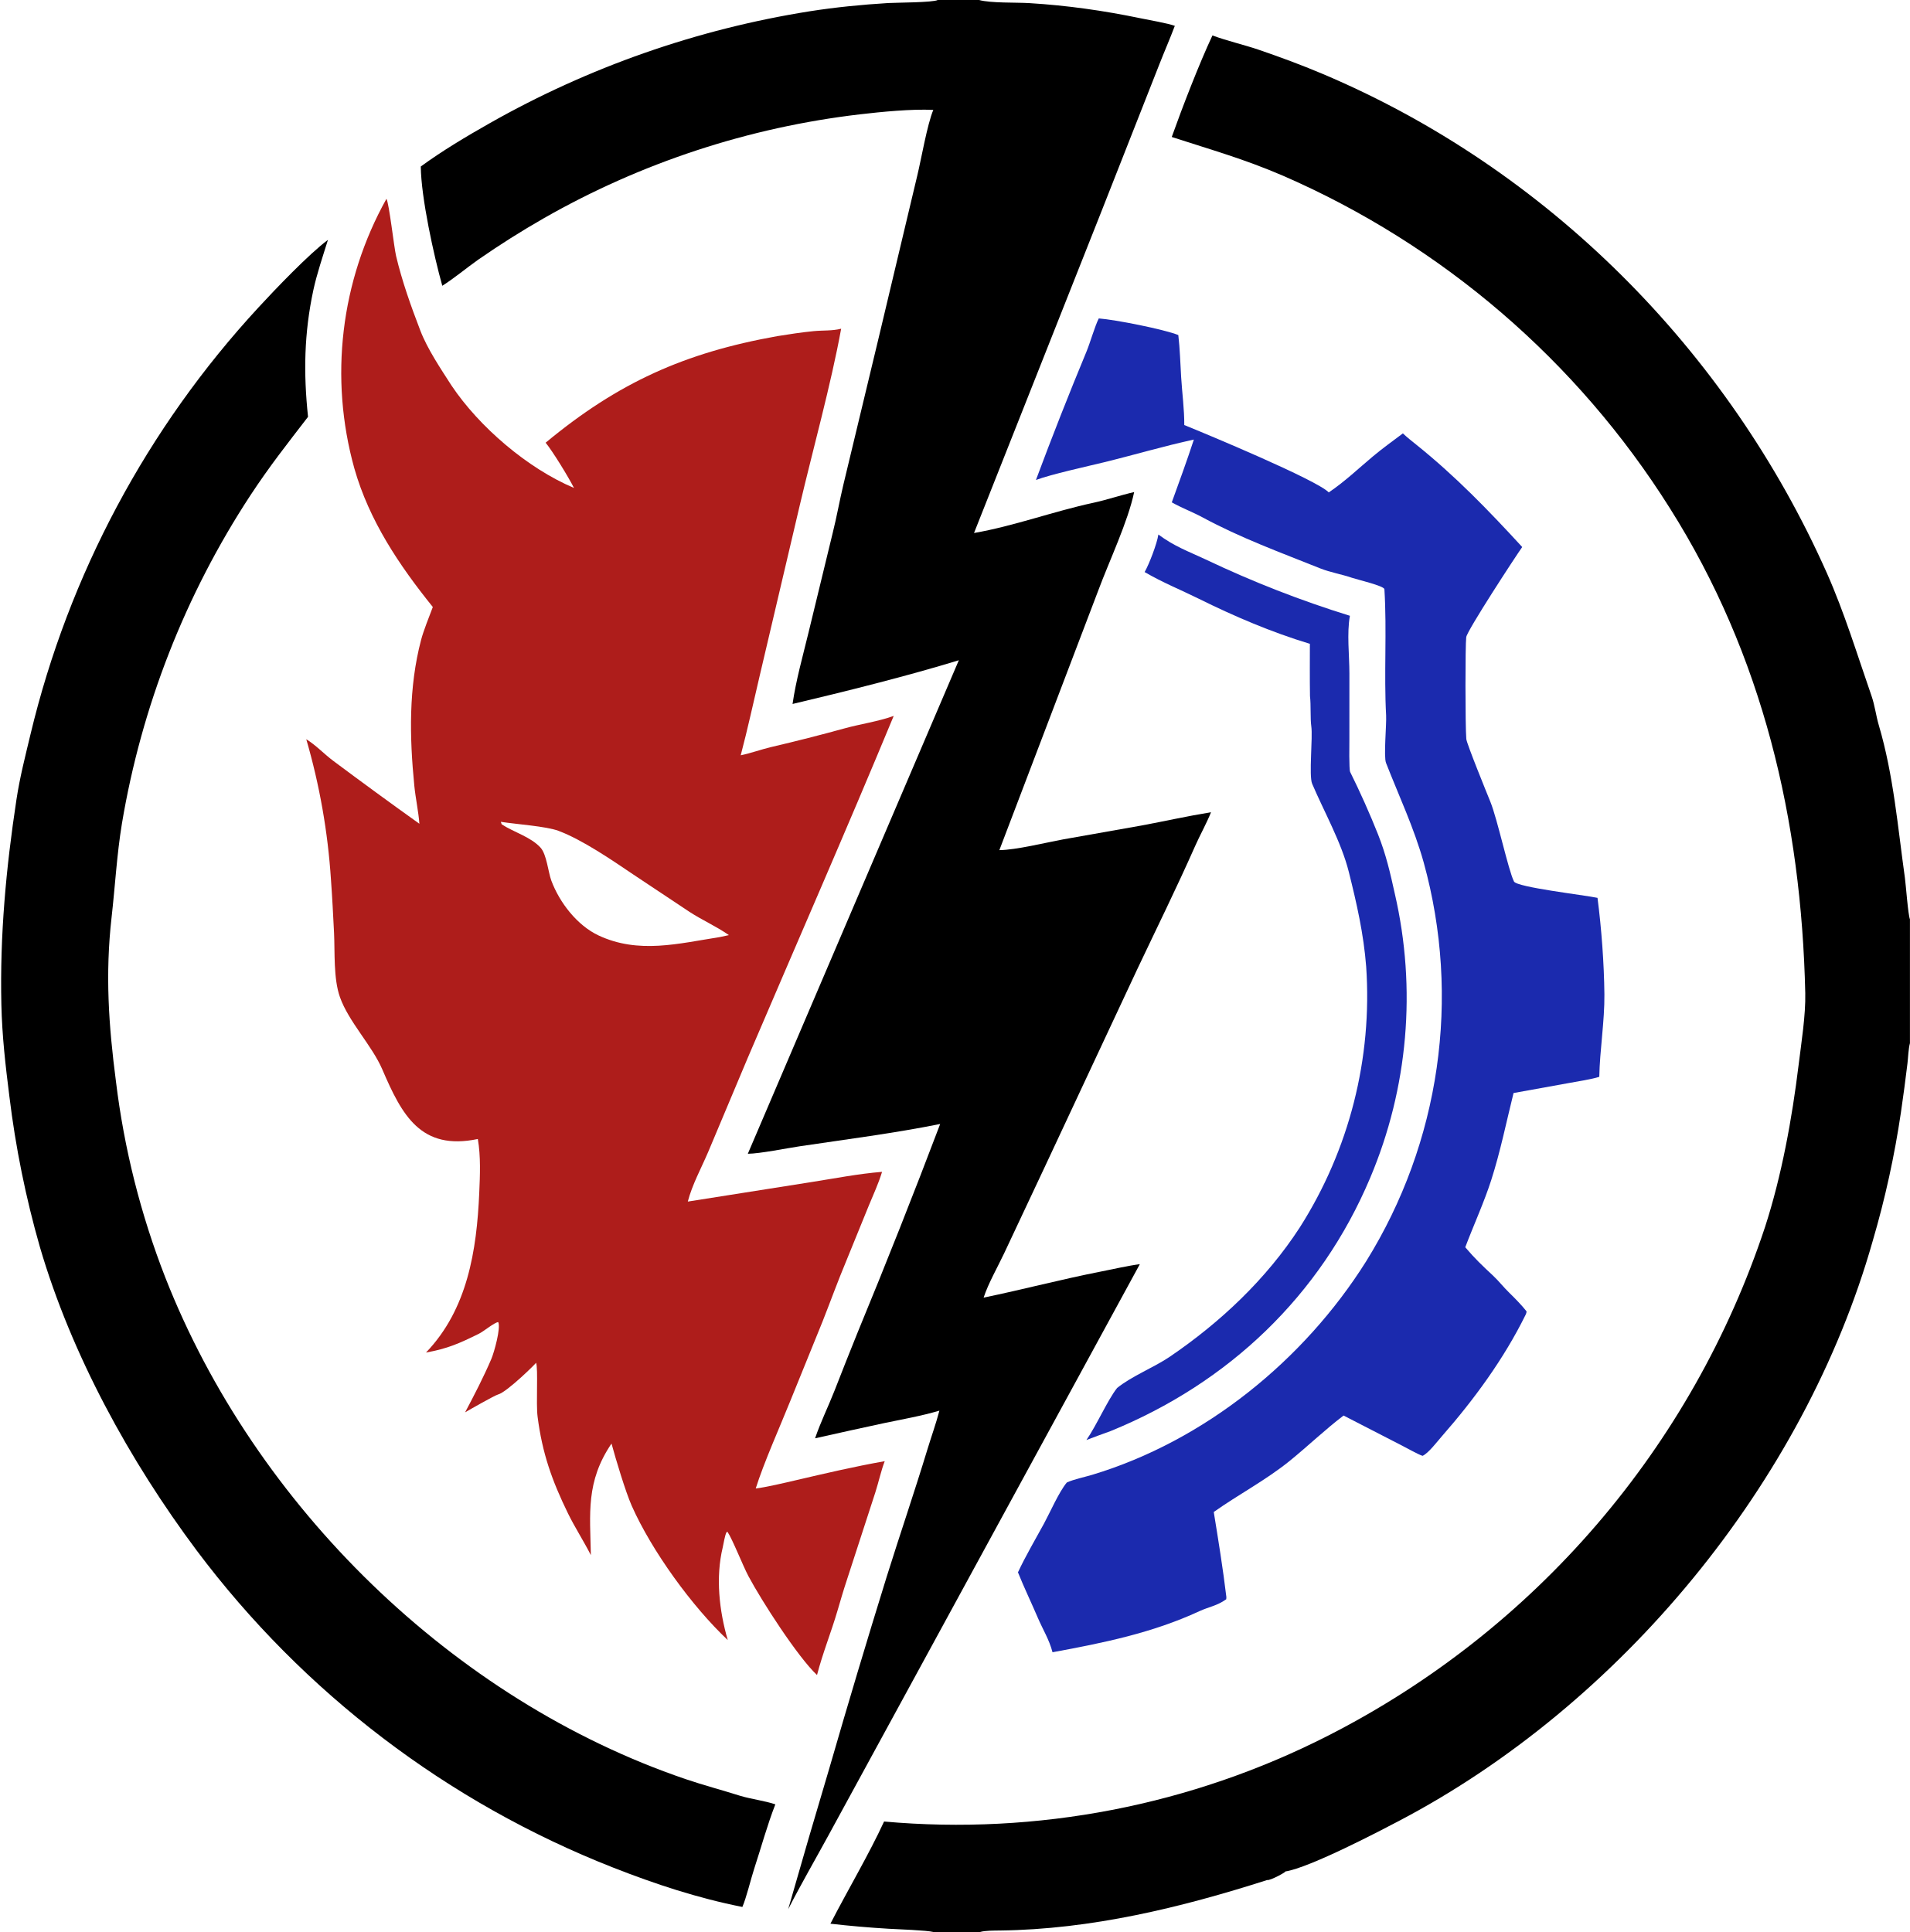
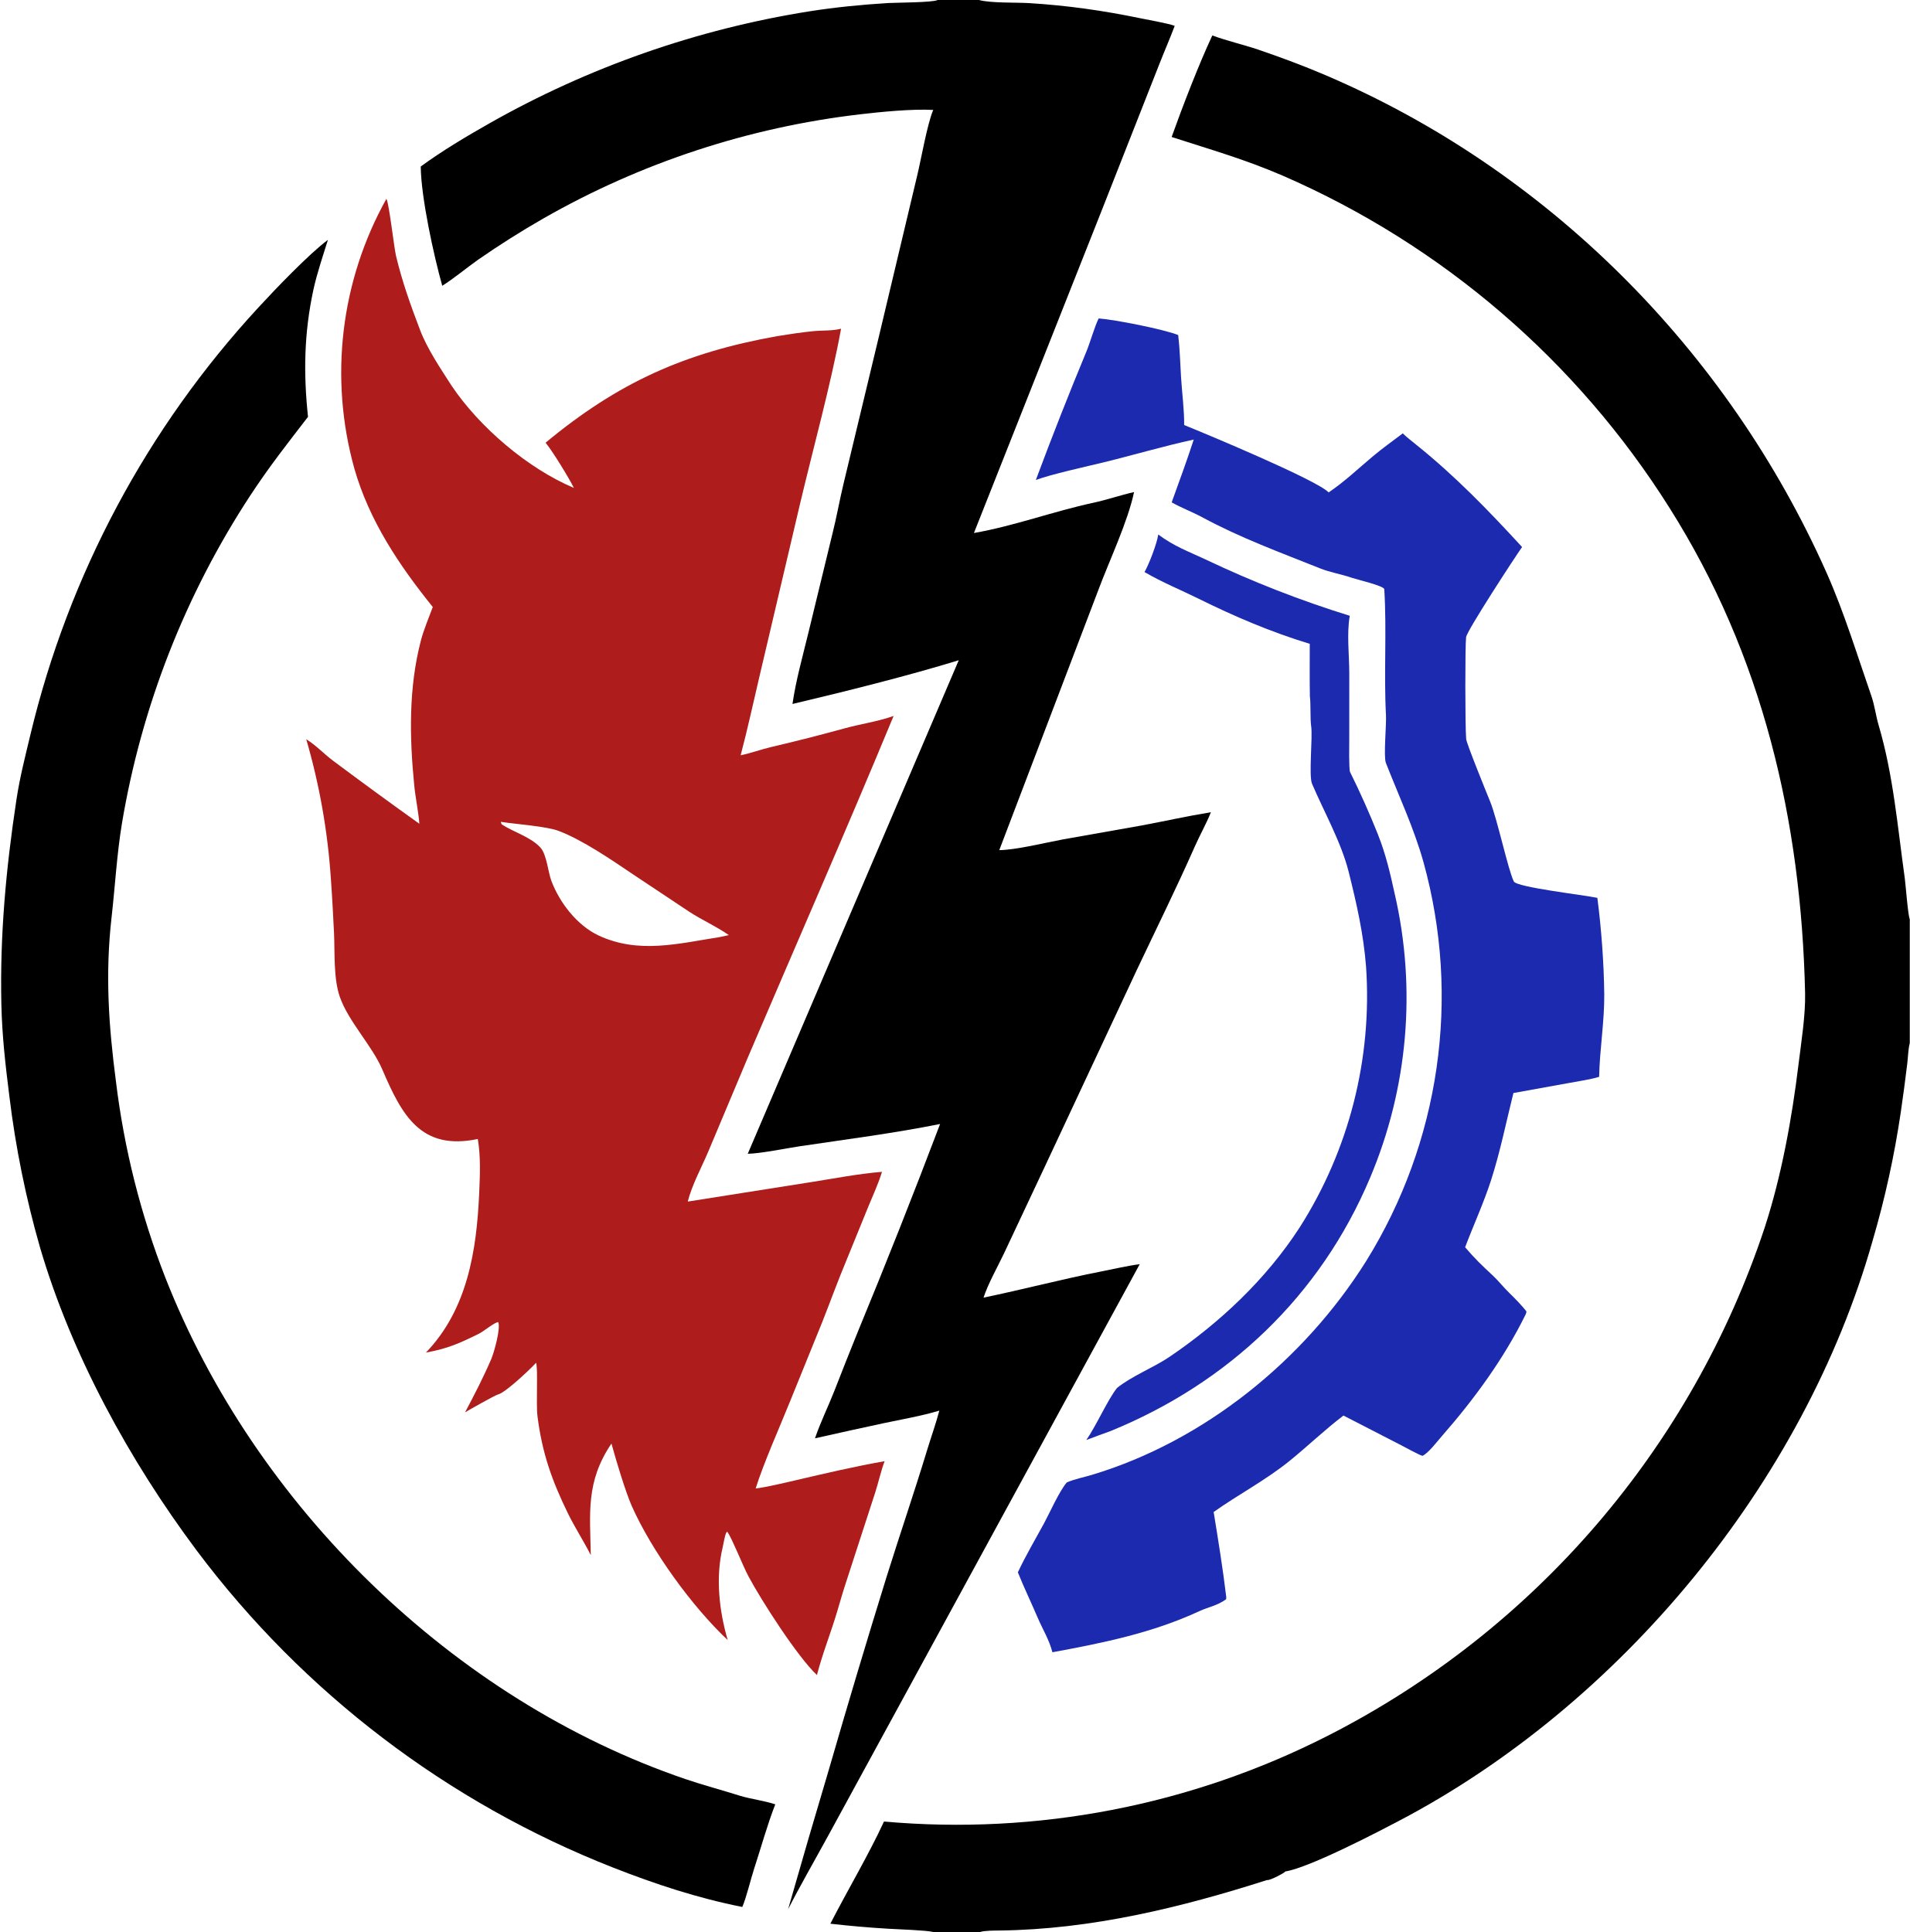
- <svg xmlns="http://www.w3.org/2000/svg" version="1.1" style="display: block;" viewBox="0 0 2024 2048" width="1445" height="1462" preserveAspectRatio="none">
+ <svg xmlns="http://www.w3.org/2000/svg" version="1.1" viewBox="0 0 2024 2048">
  <path transform="translate(0,0)" fill="rgb(255,255,255)" d="M 993.685 0 L 1037.54 0 C 1050.22 3.444 1076.74 2.449 1090.86 3.31 C 1130.91 5.755 1169.38 11.222 1208.69 19.38 C 1216.67 21.035 1237.91 24.739 1244.98 27.401 C 1258.3 30.642 1271.58 34.038 1284.83 37.587 C 1300.75 43.451 1317.75 47.293 1333.52 52.615 C 1356.06 60.33 1378.9 68.755 1400.85 78.016 C 1639.28 178.614 1830.76 371.147 1935.78 607.067 C 1954.69 649.619 1968.09 694.002 1983.35 737.899 C 1986.71 747.567 1988.09 758.916 1990.99 768.725 C 2006.63 821.74 2011.03 876.223 2018.67 930.661 C 2019.66 937.659 2022.02 970.05 2024 974.433 L 2024 1105.83 C 2022.35 1111.71 2022.13 1121.06 2021.34 1127.49 C 2019.27 1144.68 2016.98 1161.85 2014.47 1178.99 C 2007.69 1225.09 1997.7 1270.66 1984.57 1315.37 C 1911.93 1571.94 1717.15 1807.37 1481.8 1930.63 C 1465.52 1939.16 1387.86 1980.04 1361.86 1983.87 C 1364.69 1983.45 1345.8 1993.9 1342.84 1992.9 C 1251.27 2022.22 1156.41 2045.23 1059.78 2046.42 C 1053.97 2046.49 1043.69 2046.41 1038.64 2048 L 989.116 2048 C 982.098 2046.16 951.309 2045.12 941.574 2044.55 C 921.009 2043.34 900.482 2041.55 880.015 2039.21 C 850.031 2032.7 817.026 2030.69 786.696 2021.45 C 739.416 2012.09 694.416 1997.25 649.684 1979.68 C 474.353 1910.78 321.632 1794.49 208.586 1643.79 C 137.512 1548.66 75.811 1436.34 42.303 1321.97 C 27.335 1269.72 16.524 1216.37 9.97 1162.42 C 5.808 1129.36 2.205 1098.22 1.451 1064.87 C -0.215 991.271 6.432 920.091 17.462 847.421 C 21.082 823.57 26.758 801.774 32.342 778.322 C 72.807 609.348 155.968 453.59 273.863 325.956 C 291.553 306.738 327.301 269.316 347.538 254.249 C 358.792 239.479 428.662 188.551 445.91 176.5 C 468.643 159.871 494.203 144.631 518.694 130.759 C 623.745 71.176 738.643 30.947 857.917 11.986 C 885.418 7.659 913.452 4.922 941.261 3.216 C 948.969 2.743 989.133 2.713 993.685 0 z" />
  <path transform="translate(0,0)" fill="rgb(0,0,0)" d="M 993.685 0 L 1037.54 0 C 1050.22 3.444 1076.74 2.449 1090.86 3.31 C 1130.91 5.755 1169.38 11.222 1208.69 19.38 C 1216.67 21.035 1237.91 24.739 1244.98 27.401 C 1239.67 41.482 1233.89 54.601 1228.46 68.509 L 1167.2 224.127 L 1032.18 565.011 C 1074.72 557.606 1116.38 542.052 1158.81 532.93 C 1173.04 529.87 1187.54 524.868 1201.88 521.613 C 1195.39 552.811 1175.41 594.832 1164 625.553 L 1059.04 901.187 C 1076.69 900.988 1107.79 893.284 1126.54 889.804 L 1209.61 875.091 C 1235.18 870.325 1257.2 865.286 1283.34 861.001 C 1278.56 872.938 1271.68 885.095 1266.36 897.143 C 1247 940.925 1225.76 983.907 1205.33 1027.08 L 1108.28 1234.59 L 1064.12 1328.53 C 1057.14 1343.31 1047.29 1360.45 1042.36 1375.54 C 1084.29 1366.88 1125.13 1356.01 1167.07 1347.81 C 1179.63 1345.35 1195.46 1341.67 1207.9 1340.08 L 962.132 1791.09 L 877.717 1945.93 C 864.079 1970.93 848.117 1998.63 835.254 2023.82 C 849.532 1973.8 864.107 1923.87 878.978 1874.03 C 898.545 1806.29 918.77 1738.74 939.648 1671.39 C 953.776 1626.26 969.014 1581.79 982.729 1536.66 C 986.92 1522.87 991.862 1509.24 995.506 1495.33 C 975.735 1501.19 957.029 1504.29 936.889 1508.56 C 912.506 1513.74 888.083 1519.25 863.742 1524.67 C 869.765 1507.02 877.606 1491.39 884.29 1474.33 C 892.461 1453.46 900.476 1433.04 908.914 1412.27 C 939.126 1339.1 968.269 1265.49 996.332 1191.46 C 948.474 1201.15 895.893 1207.89 847.461 1215.11 C 833.343 1217.22 805.55 1222.89 792.483 1223.04 L 1016.1 699.877 C 962.496 716.379 894.864 733.258 839.889 746.23 C 843.45 721.294 850.77 695.459 856.674 671.059 L 882.36 565.23 C 886.687 548.022 889.658 530.907 893.762 513.703 L 930.328 361.479 L 971.987 186.378 C 976.131 169.413 982.597 131.788 989.028 116.519 C 966.361 115.343 933.897 118.56 911.37 121.191 C 793.294 135.012 679.225 172.534 576.001 231.508 C 552.288 245.089 529.177 259.696 506.734 275.287 C 494.601 283.843 481.081 295.166 468.7 302.937 C 459.834 271.344 446.227 209.529 445.91 176.5 C 468.643 159.871 494.203 144.631 518.694 130.759 C 623.745 71.176 738.643 30.947 857.917 11.986 C 885.418 7.659 913.452 4.922 941.261 3.216 C 948.969 2.743 989.133 2.713 993.685 0 z" />
  <path transform="translate(0,0)" fill="rgb(0,0,0)" d="M 1284.83 37.587 C 1300.75 43.451 1317.75 47.293 1333.52 52.615 C 1356.06 60.33 1378.9 68.755 1400.85 78.016 C 1639.28 178.614 1830.76 371.147 1935.78 607.067 C 1954.69 649.619 1968.09 694.002 1983.35 737.899 C 1986.71 747.567 1988.09 758.916 1990.99 768.725 C 2006.63 821.74 2011.03 876.223 2018.67 930.661 C 2019.66 937.659 2022.02 970.05 2024 974.433 L 2024 1105.83 C 2022.35 1111.71 2022.13 1121.06 2021.34 1127.49 C 2019.27 1144.68 2016.98 1161.85 2014.47 1178.99 C 2007.69 1225.09 1997.7 1270.66 1984.57 1315.37 C 1911.93 1571.94 1717.15 1807.37 1481.8 1930.63 C 1465.52 1939.16 1387.86 1980.04 1361.86 1983.87 C 1364.69 1983.45 1345.8 1993.9 1342.84 1992.9 C 1251.27 2022.22 1156.41 2045.23 1059.78 2046.42 C 1053.97 2046.49 1043.69 2046.41 1038.64 2048 L 989.116 2048 C 982.098 2046.16 951.309 2045.12 941.574 2044.55 C 921.009 2043.34 900.482 2041.55 880.015 2039.21 C 897.658 2004.81 921.07 1965.28 936.861 1930.89 C 1099.19 1945.41 1262.31 1913.85 1407.5 1839.82 C 1626.77 1728.08 1793.12 1534.35 1870.43 1300.71 C 1888.07 1246.37 1899.1 1185.56 1906 1128.99 C 1908.85 1105.6 1913.6 1076.24 1913.07 1052.77 C 1908.95 869.661 1868.15 694.844 1769.55 538.666 C 1671.48 382.67 1528.65 259.871 1359.71 186.309 C 1317.93 168.345 1284.19 159.018 1241.72 145.207 C 1253.13 113.274 1270.59 68.002 1284.83 37.587 z" />
  <path transform="translate(0,0)" fill="rgb(0,0,0)" d="M 786.696 2021.45 C 739.416 2012.09 694.416 1997.25 649.684 1979.68 C 474.353 1910.78 321.632 1794.49 208.586 1643.79 C 137.512 1548.66 75.811 1436.34 42.303 1321.97 C 27.335 1269.72 16.524 1216.37 9.97 1162.42 C 5.808 1129.36 2.205 1098.22 1.451 1064.87 C -0.215 991.271 6.432 920.091 17.462 847.421 C 21.082 823.57 26.758 801.774 32.342 778.322 C 72.807 609.348 155.968 453.59 273.863 325.956 C 291.553 306.738 327.301 269.316 347.538 254.249 C 342.288 271.057 335.73 290.462 332.085 307.426 C 322.229 353.302 321.543 395.494 326.427 441.851 C 303.902 471.178 286.21 493.412 265.409 524.994 C 196.357 630.34 149.967 748.894 129.184 873.127 C 123.789 905.961 121.969 939.582 118.231 972.527 C 111.409 1032.66 115.087 1086.78 122.904 1146.59 C 131.559 1217.73 149.127 1287.5 175.197 1354.25 C 270.112 1596.27 480.237 1801.96 726.213 1885.83 C 745.226 1892.32 765.267 1897.57 784.47 1903.66 C 795.861 1907.1 810.432 1908.89 821.647 1912.68 C 813.202 1934.22 806.532 1958.7 799.268 1980.82 C 795.88 1991.13 790.835 2012.11 786.696 2021.45 z" />
  <path transform="translate(0,0)" fill="rgb(174,29,27)" d="M 409.52 210.756 C 412.329 215.286 417.546 262.087 419.716 271.27 C 426.077 298.187 435.468 324.45 445.401 350.342 C 452.97 370.071 467.037 390.859 478.413 408.593 C 507.822 452.561 559.108 496.499 608.231 517.229 C 602.745 506.228 585.94 478.763 578.222 469.267 C 655.019 405.601 725.397 373.87 823.812 356.303 C 836.611 354.226 849.533 352.262 862.439 351.002 C 872.171 350.052 881.83 350.884 891.383 348.443 C 880.704 407.117 861.386 476.743 847.618 535.241 L 805.022 716.5 C 798.186 745.488 792.6 771.632 784.949 800.647 C 795.725 798.428 806.855 794.316 817.587 791.811 C 843.533 785.755 869.239 779.201 894.923 772.131 C 912.529 767.284 929.755 765.048 947.07 758.916 C 897.021 879.738 843.777 1001.07 792.359 1121.48 L 750.575 1220.87 C 743.331 1237.9 733.382 1256.05 728.883 1273.72 L 859.503 1253.1 C 884.441 1249.19 909.615 1244.23 934.736 1242.2 C 930.577 1255.69 925.714 1265.65 920.422 1278.64 L 896.803 1336.64 C 887.599 1358.65 880.28 1379.06 871.656 1400.89 L 837.613 1484.77 C 826.837 1511.63 809.147 1551.18 800.86 1577.86 C 811.483 1576.64 832.255 1571.71 843.221 1569.15 C 875.431 1561.64 904.908 1554.71 937.569 1548.9 C 933.904 1558.25 930.891 1571.8 927.616 1581.97 L 897.308 1675.24 C 893.749 1685.96 890.654 1696.66 887.481 1707.49 C 880.753 1730.43 871.797 1752.41 865.796 1775.62 C 845.362 1756.43 807.281 1697.33 793.104 1670.75 C 787.351 1659.96 776.096 1631.34 770.986 1623.9 L 770.029 1624.02 C 768.084 1627.4 766.881 1636.2 765.883 1640.34 C 758.221 1672.13 762.164 1707.43 771.233 1738.55 C 733.255 1702.8 690.531 1643.74 669.477 1596.25 C 662.808 1581.2 652.371 1546.22 648.034 1530.23 C 620.655 1570.64 625.32 1604.24 626.148 1648.51 C 618.62 1633.7 609.047 1618.88 601.959 1604.37 C 584.869 1569.39 574.649 1540.51 569.685 1501.7 C 567.905 1487.79 570.451 1450.77 568.08 1444.52 C 569.191 1444.22 537.075 1475.91 527.739 1478.23 C 524.476 1479.04 496.691 1494.83 492.873 1497.14 C 502.581 1478.85 512.611 1459.48 520.716 1440.46 C 523.69 1433.48 530.898 1407.55 527.988 1401.47 C 523.726 1401.9 512.862 1411.18 507.397 1413.88 C 486.351 1424.25 474.466 1429.54 451.419 1433.77 C 495.405 1388 505.202 1325.62 507.868 1264.45 C 508.687 1245.63 509.553 1226.01 506.374 1207.39 C 445.978 1220.01 425.973 1182.24 405.156 1133.68 C 394.279 1108.31 369.404 1083.07 360.192 1056.86 C 353.283 1037.2 354.975 1009.61 354.002 989.055 C 353.049 970.101 352.111 951.337 350.73 932.537 C 347.463 882.089 338.686 832.15 324.555 783.612 C 334.832 789.905 343.422 799.269 353.287 806.635 C 383.526 829.215 413.693 851.274 444.427 873.211 C 443.578 860.959 440.347 845.99 439.059 832.965 C 433.948 781.261 432.925 728.906 446.253 678.267 C 448.876 668.302 454.941 653.329 458.665 643.448 C 423.002 599.197 391.283 551.919 375.521 496.594 C 348.739 400.557 360.958 297.831 409.52 210.756 z" />
  <path transform="translate(0,0)" fill="rgb(255,255,255)" d="M 530.716 871.178 C 546.985 873.715 578.785 875.854 591.733 880.689 C 617.07 890.15 648.498 911.728 670.799 926.794 L 730.674 966.615 C 744.345 975.521 758.606 981.645 772.42 991.255 L 762.757 993.342 C 719.134 1000.14 676.792 1011.51 634.322 991.621 C 611.701 981.028 592.943 956.824 584.254 933.477 C 580.923 924.53 579.327 905.659 572.792 898.512 C 562.264 887 544.309 882.149 531.656 873.825 C 531.342 872.943 531.029 872.061 530.716 871.178 z" />
  <path transform="translate(0,0)" fill="rgb(27,42,174)" d="M 1164.39 337.549 C 1181.42 338.775 1233.39 349.024 1248.68 355.168 C 1250.42 370.162 1250.78 384.83 1251.69 399.896 C 1252.7 416.459 1255.12 434.086 1254.99 450.57 C 1277.72 459.732 1395.33 508.694 1408.13 521.977 C 1425.61 510.074 1438.8 497.291 1454.93 483.769 C 1464.76 475.528 1476.33 467.149 1486.66 459.417 C 1490.87 463.445 1496.16 467.593 1500.74 471.274 C 1542.19 504.539 1577.15 540.731 1613.12 579.877 C 1605.82 590.147 1554.73 668.424 1553.79 675.408 C 1552.71 683.384 1552.69 769.289 1553.87 783.388 C 1554.27 788.255 1575.28 839.859 1579.36 849.905 C 1586.94 868.568 1598.28 922.124 1604.39 934.422 C 1607.43 940.549 1678.59 948.726 1692.9 951.757 C 1697.13 984.266 1699.85 1021.1 1700.21 1054.06 C 1700.51 1082.07 1695.27 1113.68 1694.79 1141.48 C 1686.91 1144.04 1671.16 1146.49 1662.27 1148.11 L 1603.93 1158.66 C 1596.35 1189.14 1589.91 1221.01 1580.25 1251.05 C 1572.7 1274.52 1561.56 1298.87 1552.75 1322.15 C 1562.94 1334.15 1570.63 1341.45 1582.28 1352.29 C 1587.85 1357.47 1593.69 1364.88 1599.63 1370.61 C 1605.07 1375.86 1612.78 1383.83 1617.41 1389.7 C 1618.21 1390.4 1617.07 1392.99 1616.64 1393.86 C 1593.66 1440.48 1562.2 1483.41 1528.04 1522.42 C 1523 1528.18 1513.78 1540.42 1507.55 1543.25 C 1503.51 1542.13 1491.08 1535.12 1486.15 1532.62 L 1423.81 1500.54 C 1404.29 1515.36 1386.18 1532.79 1367.03 1548.35 C 1341.56 1569.04 1312.59 1584.08 1286.24 1602.78 C 1291.04 1632.23 1296.09 1663.45 1299.61 1693 L 1299.47 1695.27 C 1289.63 1702.34 1281.15 1703.23 1270.87 1707.99 C 1221.15 1730.99 1169.3 1741.54 1115.37 1751.46 C 1111.9 1738.02 1104.99 1727.13 1099.68 1714.66 C 1092.91 1698.78 1085.11 1682.67 1078.75 1666.74 C 1086.85 1649.34 1097.14 1631.98 1106.35 1615.03 C 1112.65 1603.42 1122.27 1581.37 1130.55 1571.49 C 1137.77 1568.15 1149.43 1565.76 1157.41 1563.36 C 1276.53 1527.44 1381.78 1441.99 1447.69 1337.11 C 1526.18 1210.84 1548.3 1057.5 1508.7 914.186 C 1498.51 877.67 1482.37 843.512 1468.78 808.697 C 1466.15 801.937 1469.43 768.294 1468.89 758.367 C 1466.5 714.12 1469.82 668.775 1467.08 624.606 C 1466.86 621.036 1437.97 614.316 1432.56 612.442 C 1421.75 608.693 1409.9 606.848 1399.04 602.503 C 1357 585.68 1314.18 570.016 1274.3 548.401 C 1263.69 542.682 1252.56 538.594 1241.76 532.514 C 1249.39 511.51 1258.32 486.975 1265.15 465.959 C 1234.59 472.537 1200.16 482.679 1169.46 490.154 C 1152.29 494.334 1113.46 502.881 1097.79 508.816 C 1114.84 463.058 1132.73 417.615 1151.44 372.511 C 1155.48 362.636 1160.25 345.712 1164.39 337.549 z" />
  <path transform="translate(0,0)" fill="rgb(27,42,174)" d="M 1227.54 566.611 C 1244.54 579.23 1258.9 584.287 1277.71 593.06 C 1327.14 616.608 1378.21 636.559 1430.51 652.759 C 1427.15 671.603 1429.97 694.246 1429.98 713.901 L 1429.96 783.134 C 1429.95 787.953 1429.47 815.675 1430.79 818.314 C 1440.95 838.709 1451.77 862.896 1460.23 884.243 C 1468.84 905.98 1473.23 925.283 1478.12 947.438 C 1501.33 1048.04 1492.2 1153.41 1452.03 1248.52 C 1399.42 1373.47 1301.84 1466.11 1176.75 1517.08 C 1168.23 1520.12 1159.74 1523.25 1151.29 1526.47 C 1161.91 1511.27 1173.91 1483.72 1183.82 1471.32 C 1199.38 1458.68 1223.16 1449.4 1239.55 1438.26 C 1293.21 1401.79 1341.9 1355.92 1377.44 1301.08 C 1429.83 1218.77 1454.46 1121.84 1447.75 1024.51 C 1445.09 990.133 1437.77 957.872 1429.31 924.084 C 1421.52 892.957 1402.84 859.801 1390.5 830.811 C 1386.88 822.309 1391.31 781.506 1389.61 770.006 C 1388.41 761.878 1389.34 746.958 1388.22 737.924 C 1387.92 719.55 1388.08 700.848 1388.1 682.49 C 1347.26 670.11 1308.33 653.472 1270.17 634.6 C 1250.08 624.667 1233.06 618.035 1212.97 606.405 C 1217.62 598.452 1226.26 575.947 1227.54 566.611 z" />
</svg>
